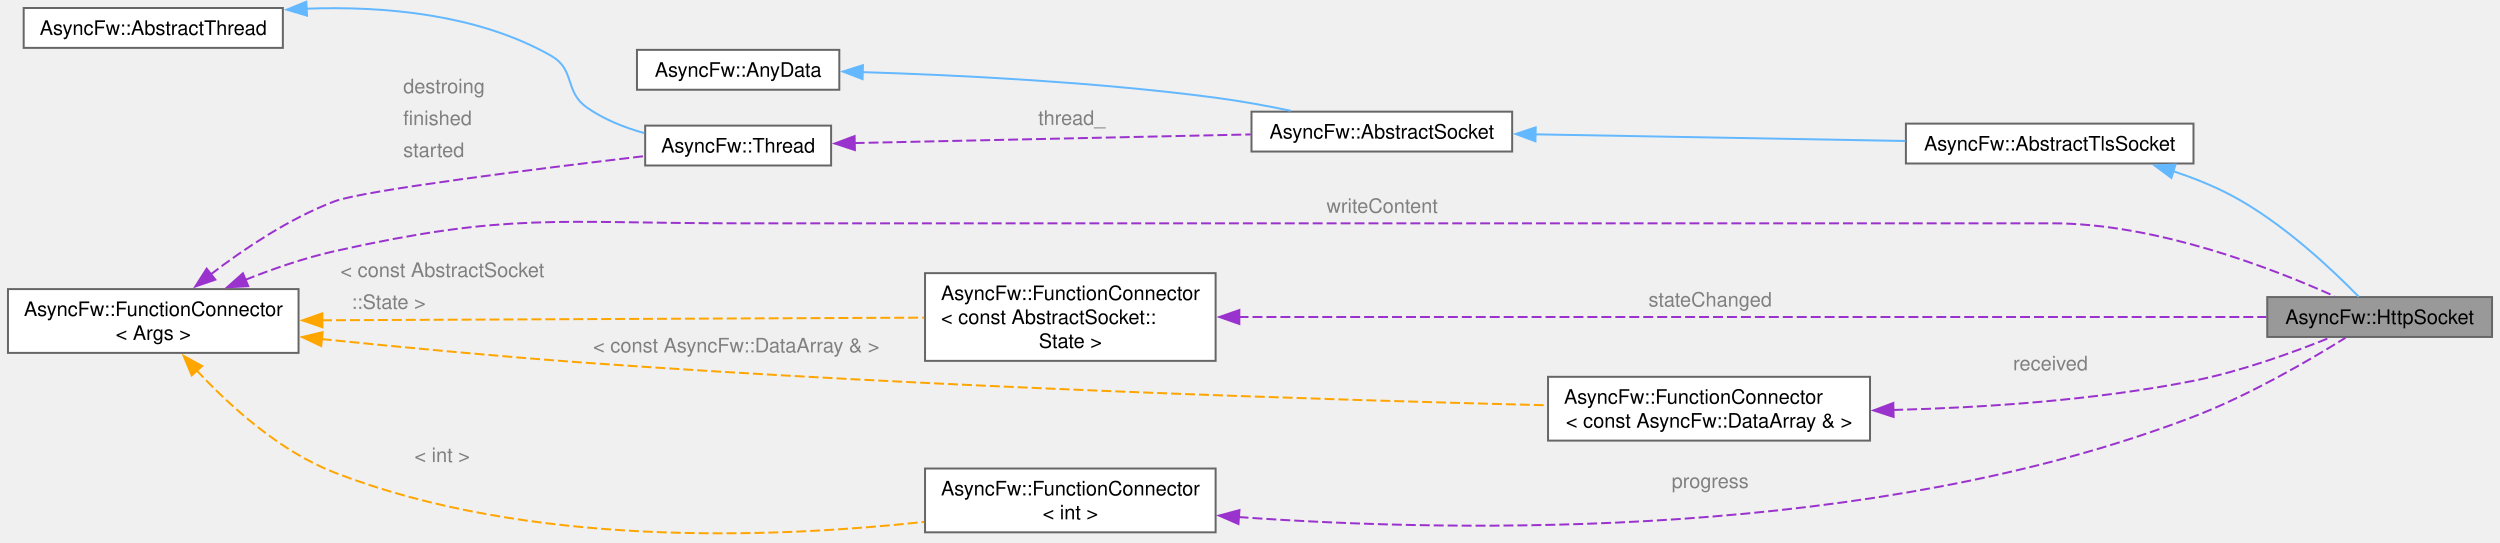
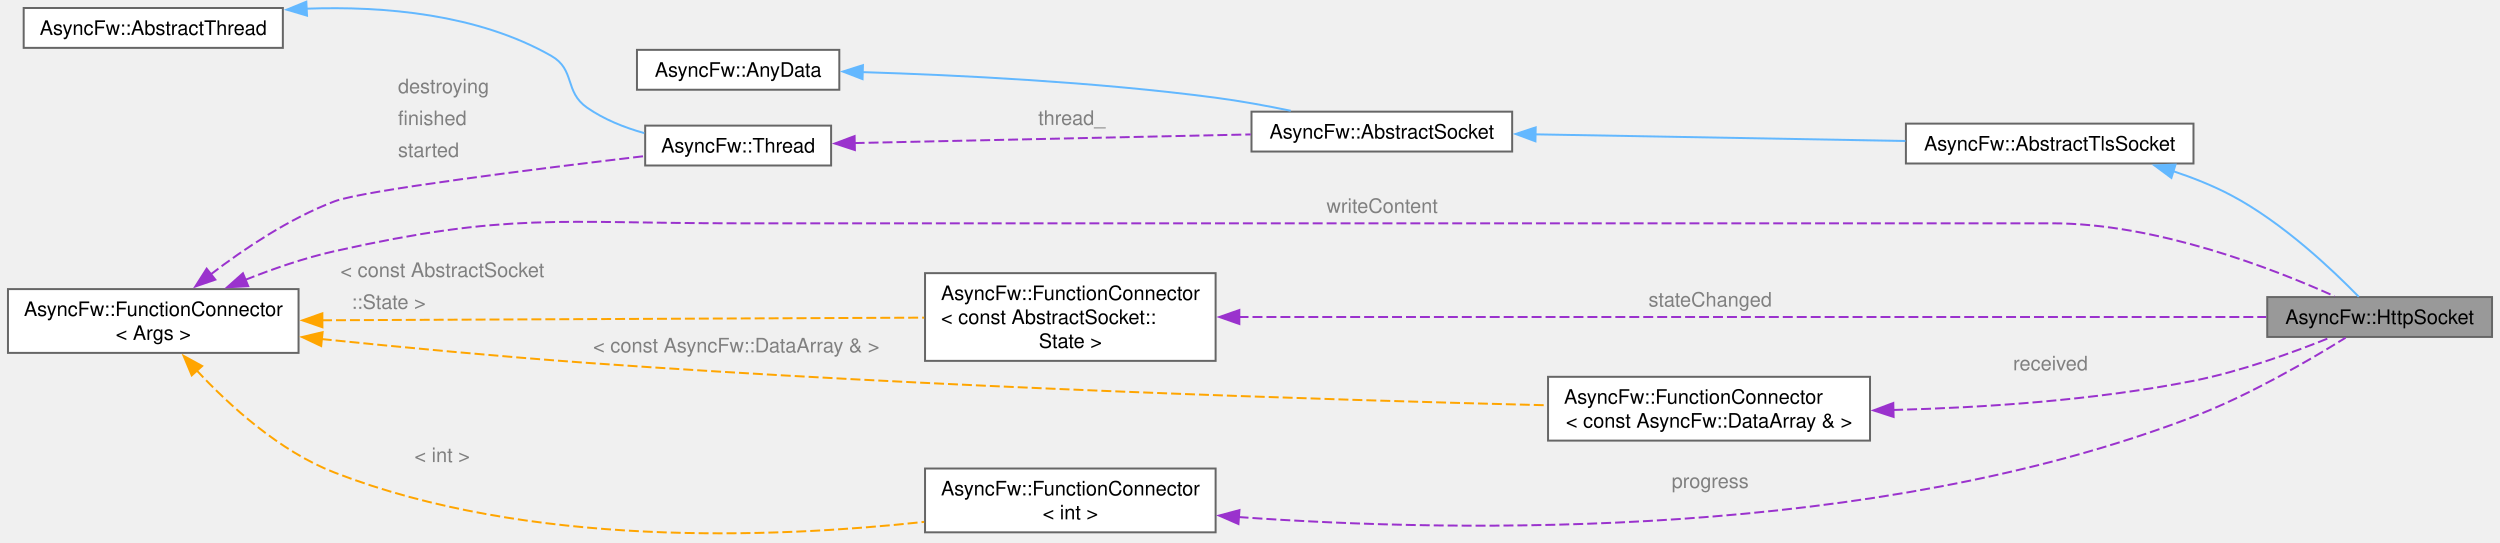
<svg xmlns="http://www.w3.org/2000/svg" xmlns:xlink="http://www.w3.org/1999/xlink" width="1254pt" height="272pt" viewBox="0.00 0.00 1254.00 272.00">
  <g id="graph0" class="graph" transform="scale(1 1) rotate(0) translate(4 267.89)">
    <g id="Node000001" class="node">
      <g id="a_Node000001">
        <a xlink:title="The HttpSocket class.">
          <polygon fill="#999999" stroke="#666666" points="1246,-118.88 1133.25,-118.88 1133.25,-98.88 1246,-98.88 1246,-118.88" />
          <text xml:space="preserve" text-anchor="middle" x="1189.62" y="-105.38" font-family="Helvetica,sans-Serif" font-size="10.00">AsyncFw::HttpSocket</text>
        </a>
      </g>
    </g>
    <g id="Node000002" class="node">
      <g id="a_Node000002">
        <a xlink:href="classAsyncFw_1_1AbstractTlsSocket.html" target="_top" xlink:title="Abstract base class providing Transport Layer Security (TLS/SSL) encryption layers on top of standard...">
          <polygon fill="white" stroke="#666666" points="1096.25,-205.88 952,-205.88 952,-185.88 1096.25,-185.88 1096.25,-205.88" />
          <text xml:space="preserve" text-anchor="middle" x="1024.12" y="-192.38" font-family="Helvetica,sans-Serif" font-size="10.00">AsyncFw::AbstractTlsSocket</text>
        </a>
      </g>
    </g>
    <g id="edge1_Node000001_Node000002" class="edge">
      <g id="a_edge1_Node000001_Node000002">
        <a xlink:title=" ">
          <path fill="none" stroke="#63b8ff" d="M1086.03,-182.04C1096.07,-178.71 1106.16,-174.69 1115.25,-169.88 1141.01,-156.23 1166.03,-132.51 1179.15,-119.03" />
          <polygon fill="#63b8ff" stroke="#63b8ff" points="1085.17,-178.64 1076.65,-184.94 1087.23,-185.33 1085.17,-178.64" />
        </a>
      </g>
    </g>
    <g id="Node000003" class="node">
      <g id="a_Node000003">
        <a xlink:href="classAsyncFw_1_1AbstractSocket.html" target="_top" xlink:title="Abstract base class providing core network socket functionality and OS descriptor abstraction.">
          <polygon fill="white" stroke="#666666" points="754.5,-211.88 623.75,-211.88 623.75,-191.88 754.5,-191.88 754.5,-211.88" />
          <text xml:space="preserve" text-anchor="middle" x="689.12" y="-198.38" font-family="Helvetica,sans-Serif" font-size="10.00">AsyncFw::AbstractSocket</text>
        </a>
      </g>
    </g>
    <g id="edge2_Node000002_Node000003" class="edge">
      <g id="a_edge2_Node000002_Node000003">
        <a xlink:title=" ">
          <path fill="none" stroke="#63b8ff" d="M765.96,-200.51C821.75,-199.51 897.08,-198.15 951.78,-197.16" />
          <polygon fill="#63b8ff" stroke="#63b8ff" points="766.17,-197.01 756.24,-200.69 766.3,-204 766.17,-197.01" />
        </a>
      </g>
    </g>
    <g id="Node000004" class="node">
      <g id="a_Node000004">
        <a xlink:href="structAsyncFw_1_1AnyData.html" target="_top" xlink:title="A generic, type-safe data container block wrapper utilizing std::any.">
          <polygon fill="white" stroke="#666666" points="417,-242.88 315.5,-242.88 315.5,-222.88 417,-222.88 417,-242.88" />
          <text xml:space="preserve" text-anchor="middle" x="366.25" y="-229.38" font-family="Helvetica,sans-Serif" font-size="10.00">AsyncFw::AnyData</text>
        </a>
      </g>
    </g>
    <g id="edge3_Node000003_Node000004" class="edge">
      <g id="a_edge3_Node000003_Node000004">
        <a xlink:title=" ">
          <path fill="none" stroke="#63b8ff" d="M428.45,-231.72C476.76,-230.22 545.79,-226.78 605.75,-218.88 618.06,-217.25 631.27,-214.84 643.44,-212.33" />
          <polygon fill="#63b8ff" stroke="#63b8ff" points="428.65,-228.21 418.75,-232 428.85,-235.21 428.65,-228.21" />
        </a>
      </g>
    </g>
    <g id="Node000005" class="node">
      <g id="a_Node000005">
        <a xlink:href="classAsyncFw_1_1Thread.html" target="_top" xlink:title="AsyncFw::Thread thread with sockets.">
          <polygon fill="white" stroke="#666666" points="412.88,-204.88 319.62,-204.88 319.62,-184.88 412.88,-184.88 412.88,-204.88" />
          <text xml:space="preserve" text-anchor="middle" x="366.25" y="-191.38" font-family="Helvetica,sans-Serif" font-size="10.00">AsyncFw::Thread</text>
        </a>
      </g>
    </g>
    <g id="edge4_Node000003_Node000005" class="edge">
      <g id="a_edge4_Node000003_Node000005">
        <a xlink:title=" ">
          <path fill="none" stroke="#9a32cd" stroke-dasharray="5,2" d="M424.68,-196.13C480.51,-197.35 565.17,-199.19 623.37,-200.46" />
          <polygon fill="#9a32cd" stroke="#9a32cd" points="424.81,-192.63 414.74,-195.91 424.66,-199.63 424.81,-192.63" />
        </a>
      </g>
      <text xml:space="preserve" text-anchor="start" x="516.75" y="-205.25" font-family="Helvetica,sans-Serif" font-size="10.00" fill="grey">thread_</text>
    </g>
    <g id="Node000006" class="node">
      <g id="a_Node000006">
        <a xlink:href="classAsyncFw_1_1AbstractThread.html" target="_top" xlink:title="The AbstractThread class provides the base functionality for thread management.">
          <polygon fill="white" stroke="#666666" points="137.88,-263.88 7.88,-263.88 7.88,-243.88 137.88,-243.88 137.88,-263.88" />
          <text xml:space="preserve" text-anchor="middle" x="72.88" y="-250.38" font-family="Helvetica,sans-Serif" font-size="10.00">AsyncFw::AbstractThread</text>
        </a>
      </g>
    </g>
    <g id="edge5_Node000005_Node000006" class="edge">
      <g id="a_edge5_Node000005_Node000006">
        <a xlink:title=" ">
          <path fill="none" stroke="#63b8ff" d="M149.65,-263.53C188.71,-264.94 235.73,-260.82 272.5,-239.88 284.71,-232.92 278.96,-221.89 290.5,-213.88 298.97,-208 309.1,-203.93 319.14,-201.13" />
          <polygon fill="#63b8ff" stroke="#63b8ff" points="150,-260.04 139.84,-263.04 149.65,-267.03 150,-260.04" />
        </a>
      </g>
    </g>
    <g id="Node000007" class="node">
      <g id="a_Node000007">
        <a xlink:href="classAsyncFw_1_1FunctionConnector.html" target="_top" xlink:title="Provides a thread-safe, publisher-subscriber mechanism to establish sender-to-receivers connections.">
          <polygon fill="white" stroke="#666666" points="145.75,-122.88 0,-122.88 0,-90.88 145.75,-90.88 145.75,-122.88" />
          <text xml:space="preserve" text-anchor="start" x="8" y="-109.38" font-family="Helvetica,sans-Serif" font-size="10.00">AsyncFw::FunctionConnector</text>
          <text xml:space="preserve" text-anchor="middle" x="72.88" y="-97.38" font-family="Helvetica,sans-Serif" font-size="10.00">&lt; Args &gt;</text>
        </a>
      </g>
    </g>
    <g id="edge11_Node000001_Node000007" class="edge">
      <g id="a_edge11_Node000001_Node000007">
        <a xlink:title=" ">
          <path fill="none" stroke="#9a32cd" stroke-dasharray="5,2" d="M118.93,-127.48C133.01,-133.08 148.78,-138.52 163.75,-141.88 251.35,-161.5 275.48,-155.88 365.25,-155.88 365.25,-155.88 365.25,-155.88 1025.12,-155.88 1077.7,-155.88 1136.21,-133.15 1166.98,-119.31" />
          <polygon fill="#9a32cd" stroke="#9a32cd" points="120.51,-124.35 109.93,-123.78 117.85,-130.82 120.51,-124.35" />
        </a>
      </g>
      <text xml:space="preserve" text-anchor="start" x="661.38" y="-161.13" font-family="Helvetica,sans-Serif" font-size="10.00" fill="grey">writeContent</text>
    </g>
    <g id="edge6_Node000005_Node000007" class="edge">
      <g id="a_edge6_Node000005_Node000007">
        <a xlink:title=" ">
          <path fill="none" stroke="#9a32cd" stroke-dasharray="5,2" d="M101.55,-130.15C118.45,-143.09 141.11,-158.27 163.75,-166.88 177.99,-172.29 264.53,-183.12 319.47,-189.61" />
          <polygon fill="#9a32cd" stroke="#9a32cd" points="104,-127.62 93.97,-124.18 99.66,-133.12 104,-127.62" />
        </a>
      </g>
-       <text xml:space="preserve" text-anchor="start" x="198.25" y="-221.14" font-family="Helvetica,sans-Serif" font-size="10.00" fill="grey">destroing</text>
-       <text xml:space="preserve" text-anchor="start" x="198.25" y="-205.14" font-family="Helvetica,sans-Serif" font-size="10.00" fill="grey">finished</text>
-       <text xml:space="preserve" text-anchor="start" x="198.25" y="-189.14" font-family="Helvetica,sans-Serif" font-size="10.00" fill="grey">started</text>
+       <text xml:space="preserve" text-anchor="start" x="195.62" y="-221.14" font-family="Helvetica,sans-Serif" font-size="10.00" fill="grey">destroying</text>
+       <text xml:space="preserve" text-anchor="start" x="195.62" y="-205.14" font-family="Helvetica,sans-Serif" font-size="10.00" fill="grey">finished</text>
+       <text xml:space="preserve" text-anchor="start" x="195.62" y="-189.14" font-family="Helvetica,sans-Serif" font-size="10.00" fill="grey">started</text>
    </g>
    <g id="Node000008" class="node">
      <g id="a_Node000008">
        <a xlink:href="classAsyncFw_1_1FunctionConnector.html" target="_top" xlink:title=" ">
          <polygon fill="white" stroke="#666666" points="605.75,-130.88 460,-130.88 460,-86.88 605.75,-86.88 605.75,-130.88" />
          <text xml:space="preserve" text-anchor="start" x="468" y="-117.38" font-family="Helvetica,sans-Serif" font-size="10.00">AsyncFw::FunctionConnector</text>
          <text xml:space="preserve" text-anchor="start" x="468" y="-105.38" font-family="Helvetica,sans-Serif" font-size="10.00">&lt; const AbstractSocket::</text>
          <text xml:space="preserve" text-anchor="middle" x="532.88" y="-93.38" font-family="Helvetica,sans-Serif" font-size="10.00">State &gt;</text>
        </a>
      </g>
    </g>
    <g id="edge8_Node000008_Node000007" class="edge">
      <g id="a_edge8_Node000008_Node000007">
        <a xlink:title=" ">
          <path fill="none" stroke="orange" stroke-dasharray="5,2" d="M157.54,-107.24C243.99,-107.62 377.54,-108.2 459.56,-108.56" />
          <polygon fill="orange" stroke="orange" points="157.72,-103.74 147.71,-107.2 157.69,-110.74 157.72,-103.74" />
        </a>
      </g>
      <text xml:space="preserve" text-anchor="start" x="166.75" y="-128.96" font-family="Helvetica,sans-Serif" font-size="10.00" fill="grey">&lt; const AbstractSocket</text>
      <text xml:space="preserve" text-anchor="start" x="166.75" y="-112.96" font-family="Helvetica,sans-Serif" font-size="10.00" fill="grey">  ::State &gt;</text>
    </g>
    <g id="Node000009" class="node">
      <g id="a_Node000009">
        <a xlink:href="classAsyncFw_1_1FunctionConnector.html" target="_top" xlink:title=" ">
          <polygon fill="white" stroke="#666666" points="934,-78.88 772.5,-78.88 772.5,-46.88 934,-46.88 934,-78.88" />
          <text xml:space="preserve" text-anchor="start" x="780.5" y="-65.38" font-family="Helvetica,sans-Serif" font-size="10.00">AsyncFw::FunctionConnector</text>
          <text xml:space="preserve" text-anchor="middle" x="853.25" y="-53.38" font-family="Helvetica,sans-Serif" font-size="10.00">&lt; const AsyncFw::DataArray &amp; &gt;</text>
        </a>
      </g>
    </g>
    <g id="edge10_Node000009_Node000007" class="edge">
      <g id="a_edge10_Node000009_Node000007">
        <a xlink:title=" ">
          <path fill="none" stroke="orange" stroke-dasharray="5,2" d="M157.37,-97.81C197.58,-93.69 246.5,-89.05 290.5,-85.88 461.85,-73.54 663.11,-67.29 772.16,-64.6" />
          <polygon fill="orange" stroke="orange" points="157.1,-94.32 147.51,-98.83 157.82,-101.28 157.1,-94.32" />
        </a>
      </g>
      <text xml:space="preserve" text-anchor="start" x="293.5" y="-91.13" font-family="Helvetica,sans-Serif" font-size="10.00" fill="grey">&lt; const AsyncFw::DataArray &amp; &gt;</text>
    </g>
    <g id="Node000010" class="node">
      <g id="a_Node000010">
        <a xlink:href="classAsyncFw_1_1FunctionConnector.html" target="_top" xlink:title=" ">
          <polygon fill="white" stroke="#666666" points="605.75,-32.88 460,-32.88 460,-0.88 605.75,-0.88 605.75,-32.88" />
          <text xml:space="preserve" text-anchor="start" x="468" y="-19.38" font-family="Helvetica,sans-Serif" font-size="10.00">AsyncFw::FunctionConnector</text>
          <text xml:space="preserve" text-anchor="middle" x="532.88" y="-7.38" font-family="Helvetica,sans-Serif" font-size="10.00">&lt; int &gt;</text>
        </a>
      </g>
    </g>
    <g id="edge13_Node000010_Node000007" class="edge">
      <g id="a_edge13_Node000010_Node000007">
        <a xlink:title=" ">
          <path fill="none" stroke="orange" stroke-dasharray="5,2" d="M94.55,-82.21C111.18,-64.35 136.24,-41.54 163.75,-30.88 260.8,6.76 383.23,2.2 459.56,-6.11" />
          <polygon fill="orange" stroke="orange" points="92.18,-79.61 88.1,-89.38 97.39,-84.29 92.18,-79.61" />
        </a>
      </g>
      <text xml:space="preserve" text-anchor="start" x="203.88" y="-36.13" font-family="Helvetica,sans-Serif" font-size="10.00" fill="grey">&lt; int &gt;</text>
    </g>
    <g id="edge7_Node000001_Node000008" class="edge">
      <g id="a_edge7_Node000001_Node000008">
        <a xlink:title=" ">
          <path fill="none" stroke="#9a32cd" stroke-dasharray="5,2" d="M617.25,-108.88C752.83,-108.88 1017.5,-108.88 1132.75,-108.88" />
          <polygon fill="#9a32cd" stroke="#9a32cd" points="617.65,-105.38 607.65,-108.88 617.65,-112.38 617.65,-105.38" />
        </a>
      </g>
      <text xml:space="preserve" text-anchor="start" x="822.88" y="-114.13" font-family="Helvetica,sans-Serif" font-size="10.00" fill="grey">stateChanged</text>
    </g>
    <g id="edge9_Node000001_Node000009" class="edge">
      <g id="a_edge9_Node000001_Node000009">
        <a xlink:title=" ">
          <path fill="none" stroke="#9a32cd" stroke-dasharray="5,2" d="M945.61,-62.25C991.24,-63.42 1047.06,-67.13 1096.25,-76.88 1120.06,-81.59 1146.09,-91.03 1164.44,-98.43" />
          <polygon fill="#9a32cd" stroke="#9a32cd" points="945.83,-58.75 935.75,-62.03 945.67,-65.75 945.83,-58.75" />
        </a>
      </g>
      <text xml:space="preserve" text-anchor="start" x="1005.75" y="-82.13" font-family="Helvetica,sans-Serif" font-size="10.00" fill="grey">received</text>
    </g>
    <g id="edge12_Node000001_Node000010" class="edge">
      <g id="a_edge12_Node000001_Node000010">
        <a xlink:title=" ">
          <path fill="none" stroke="#9a32cd" stroke-dasharray="5,2" d="M617.25,-8.54C729.98,-0.48 935.39,2.78 1096.25,-58.88 1124.35,-69.65 1154.6,-87.3 1172.56,-98.5" />
          <polygon fill="#9a32cd" stroke="#9a32cd" points="617.19,-5.04 607.48,-9.28 617.71,-12.02 617.19,-5.04" />
        </a>
      </g>
      <text xml:space="preserve" text-anchor="start" x="834.5" y="-23.11" font-family="Helvetica,sans-Serif" font-size="10.00" fill="grey">progress</text>
    </g>
  </g>
</svg>
